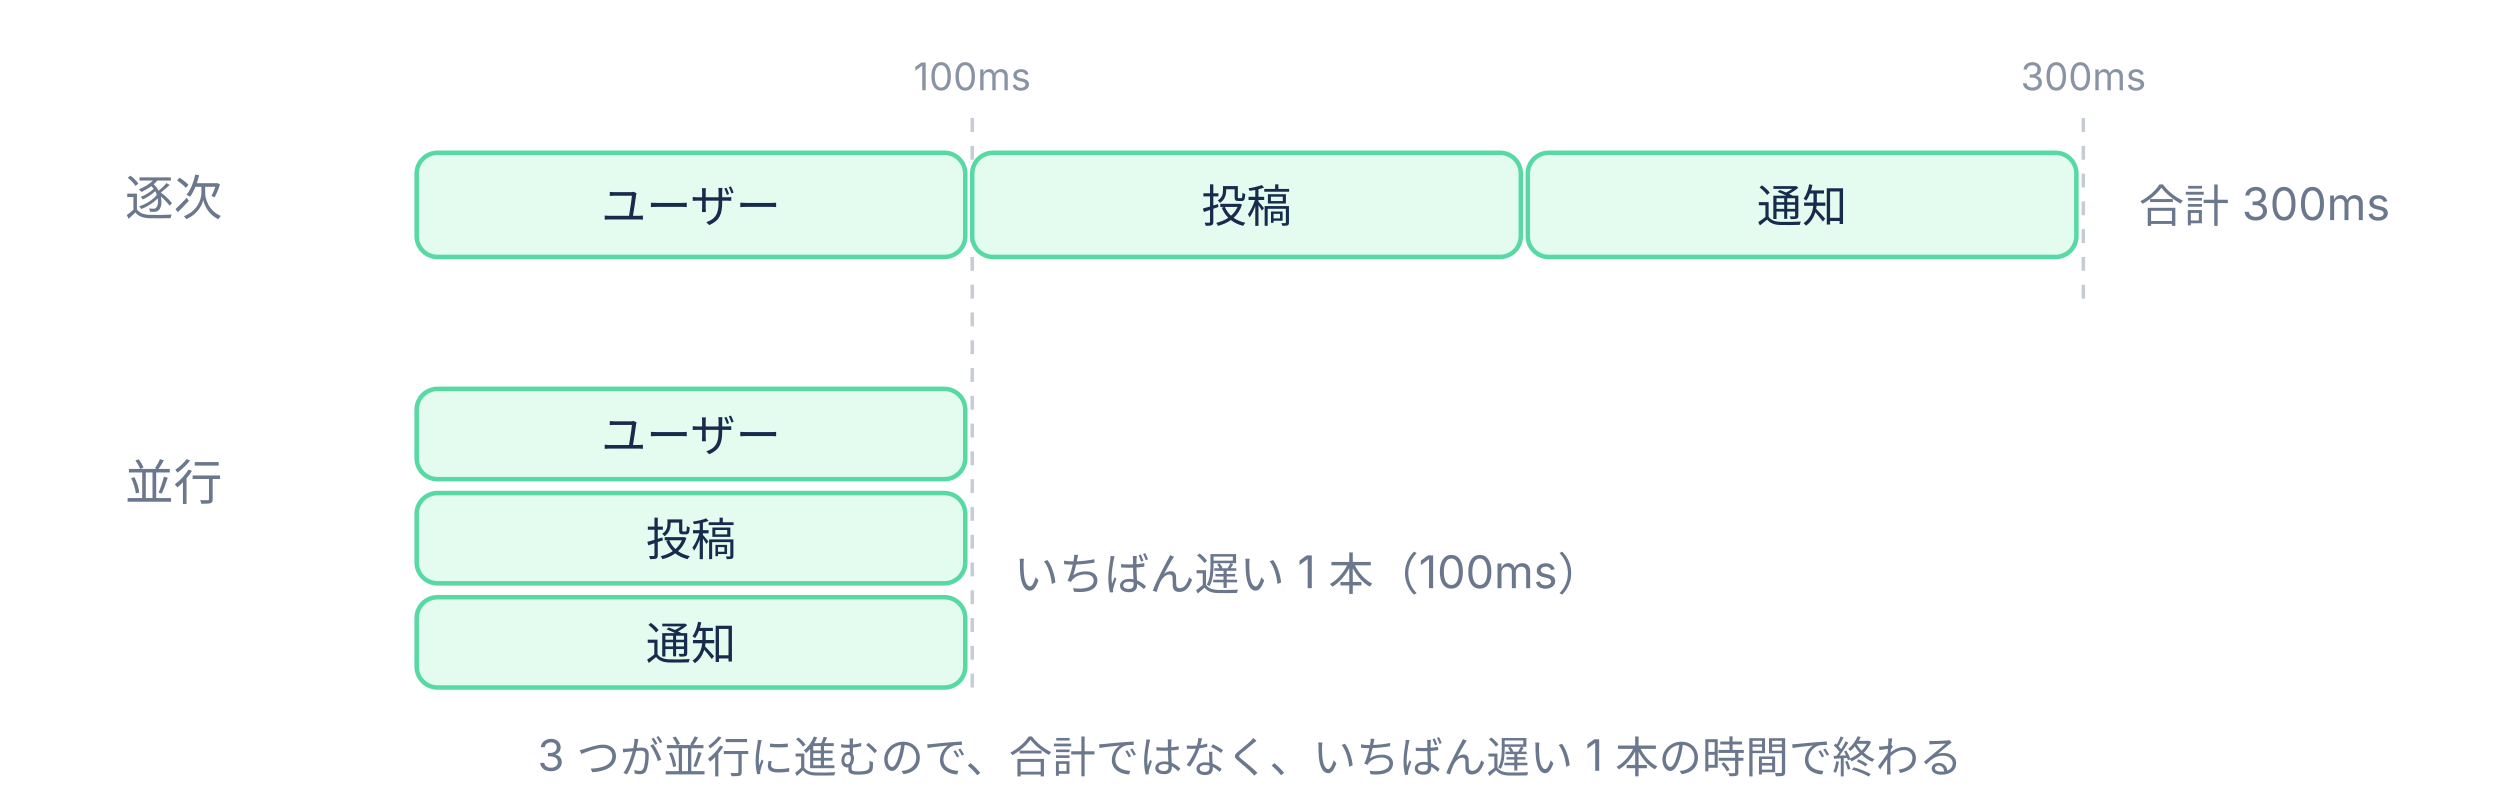
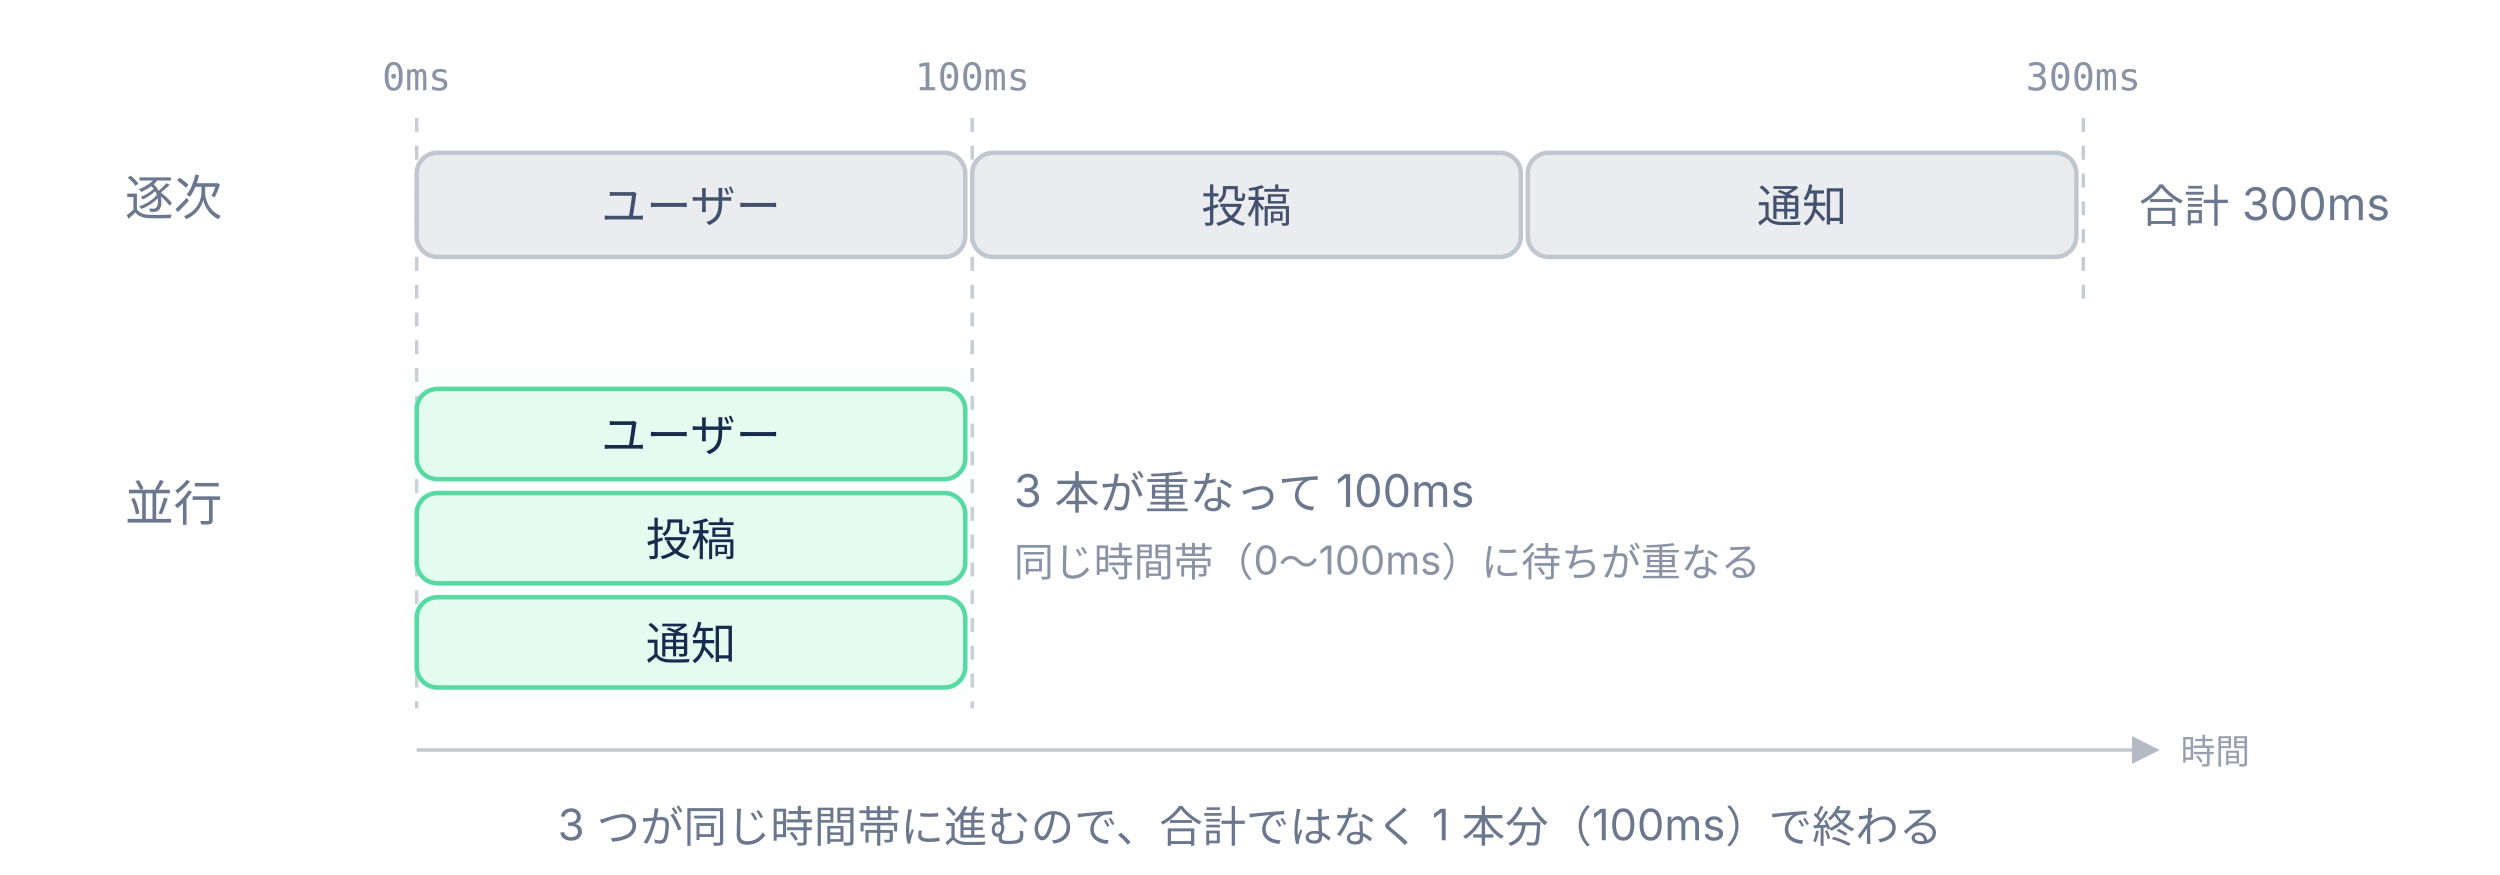
- <svg xmlns="http://www.w3.org/2000/svg" width="720" height="232" viewBox="0 0 720 232" font-family="-apple-system, BlinkMacSystemFont, &quot;Hiragino Kaku Gothic ProN&quot;, &quot;Hiragino Sans&quot;, &quot;Noto Sans JP&quot;, Meiryo, sans-serif">
-   <line x1="280" y1="34" x2="280" y2="200" stroke="#C6CBD4" stroke-width="1" stroke-dasharray="4 4" />
-   <text x="280" y="26" text-anchor="middle" fill="#8993A4" font-size="11">100ms</text>
+ <svg xmlns="http://www.w3.org/2000/svg" width="720" height="252" viewBox="0 0 720 252" font-family="-apple-system, BlinkMacSystemFont, &quot;Hiragino Kaku Gothic ProN&quot;, &quot;Hiragino Sans&quot;, &quot;Noto Sans JP&quot;, Meiryo, sans-serif">
+   <defs>
+     <marker id="ta" markerWidth="8" markerHeight="8" refX="6" refY="4" orient="auto">
+       <path d="M0,0 L8,4 L0,8 z" fill="#B3BAC5" />
+     </marker>
+   </defs>
+   <style>.mono{font-family:ui-monospace,SFMono-Regular,Menlo,Consolas,monospace}</style>
+   <line x1="120" y1="34" x2="120" y2="204" stroke="#C6CBD4" stroke-width="1" stroke-dasharray="4 4" />
+   <text x="120" y="26" text-anchor="middle" fill="#8993A4" font-size="11" class="mono">0ms</text>
+   <line x1="280" y1="34" x2="280" y2="204" stroke="#C6CBD4" stroke-width="1" stroke-dasharray="4 4" />
+   <text x="280" y="26" text-anchor="middle" fill="#8993A4" font-size="11" class="mono">100ms</text>
  <line x1="600" y1="34" x2="600" y2="88" stroke="#C6CBD4" stroke-width="1" stroke-dasharray="4 4" />
-   <text x="600" y="26" text-anchor="middle" fill="#8993A4" font-size="11">300ms</text>
+   <text x="600" y="26" text-anchor="middle" fill="#8993A4" font-size="11" class="mono">300ms</text>
  <text x="36" y="62" fill="#6B778C" font-size="14">逐次</text>
-   <rect x="120" y="44" width="158" height="30" rx="6" fill="#E3FCEF" stroke="#57D9A3" stroke-width="1.3" />
-   <text x="199.0" y="64.0" text-anchor="middle" fill="#172B4D" font-size="13">ユーザー</text>
-   <rect x="280" y="44" width="158" height="30" rx="6" fill="#E3FCEF" stroke="#57D9A3" stroke-width="1.3" />
-   <text x="359.0" y="64.0" text-anchor="middle" fill="#172B4D" font-size="13">投稿</text>
-   <rect x="440" y="44" width="158" height="30" rx="6" fill="#E3FCEF" stroke="#57D9A3" stroke-width="1.3" />
-   <text x="519.0" y="64.0" text-anchor="middle" fill="#172B4D" font-size="13">通知</text>
+   <rect x="120" y="44" width="158" height="30" rx="6" fill="#EBECF0" stroke="#C1C7D0" stroke-width="1.3" />
+   <text x="199" y="64" text-anchor="middle" fill="#42526E" font-size="13">ユーザー</text>
+   <rect x="280" y="44" width="158" height="30" rx="6" fill="#EBECF0" stroke="#C1C7D0" stroke-width="1.3" />
+   <text x="359" y="64" text-anchor="middle" fill="#42526E" font-size="13">投稿</text>
+   <rect x="440" y="44" width="158" height="30" rx="6" fill="#EBECF0" stroke="#C1C7D0" stroke-width="1.3" />
+   <text x="519" y="64" text-anchor="middle" fill="#42526E" font-size="13">通知</text>
  <text x="616" y="64" fill="#6B778C" font-size="13">合計 300ms</text>
-   <text x="36" y="144" fill="#6B778C" font-size="14">並行</text>
+   <rect x="118" y="106" width="162" height="96" rx="6" fill="#E3FCEF" opacity="0.18" />
+   <text x="36" y="150" fill="#6B778C" font-size="14">並行</text>
  <rect x="120" y="112" width="158" height="26" rx="6" fill="#E3FCEF" stroke="#57D9A3" stroke-width="1.3" />
-   <text x="199.0" y="130.0" text-anchor="middle" fill="#172B4D" font-size="13">ユーザー</text>
+   <text x="199" y="130" text-anchor="middle" fill="#172B4D" font-size="13">ユーザー</text>
  <rect x="120" y="142" width="158" height="26" rx="6" fill="#E3FCEF" stroke="#57D9A3" stroke-width="1.3" />
-   <text x="199.0" y="160.0" text-anchor="middle" fill="#172B4D" font-size="13">投稿</text>
+   <text x="199" y="160" text-anchor="middle" fill="#172B4D" font-size="13">投稿</text>
  <rect x="120" y="172" width="158" height="26" rx="6" fill="#E3FCEF" stroke="#57D9A3" stroke-width="1.3" />
-   <text x="199.0" y="190.0" text-anchor="middle" fill="#172B4D" font-size="13">通知</text>
-   <text x="292" y="170" fill="#6B778C" font-size="13">いちばん遅い 1 本（100ms）</text>
-   <text x="360" y="222" text-anchor="middle" fill="#6B778C" font-size="12.5">3 つが並行に進むので、合計ではなく、いちばん遅い 1 本の時間で終わる</text>
+   <text x="199" y="190" text-anchor="middle" fill="#172B4D" font-size="13">通知</text>
+   <text x="292" y="146" fill="#6B778C" font-size="13">3 本が重なって 100ms</text>
+   <text x="292" y="166" fill="#8993A4" font-size="11.5">同じ時間帯（0〜100ms）に待ちが重なる</text>
+   <line x1="120" y1="216" x2="620" y2="216" stroke="#C1C7D0" stroke-width="1" marker-end="url(#ta)" />
+   <text x="628" y="220" fill="#97A0AF" font-size="10">時間</text>
+   <text x="360" y="242" text-anchor="middle" fill="#6B778C" font-size="12.5">3 つが同じ時間帯に進むので、合計ではなく 1 本分（100ms）で終わる</text>
</svg>
